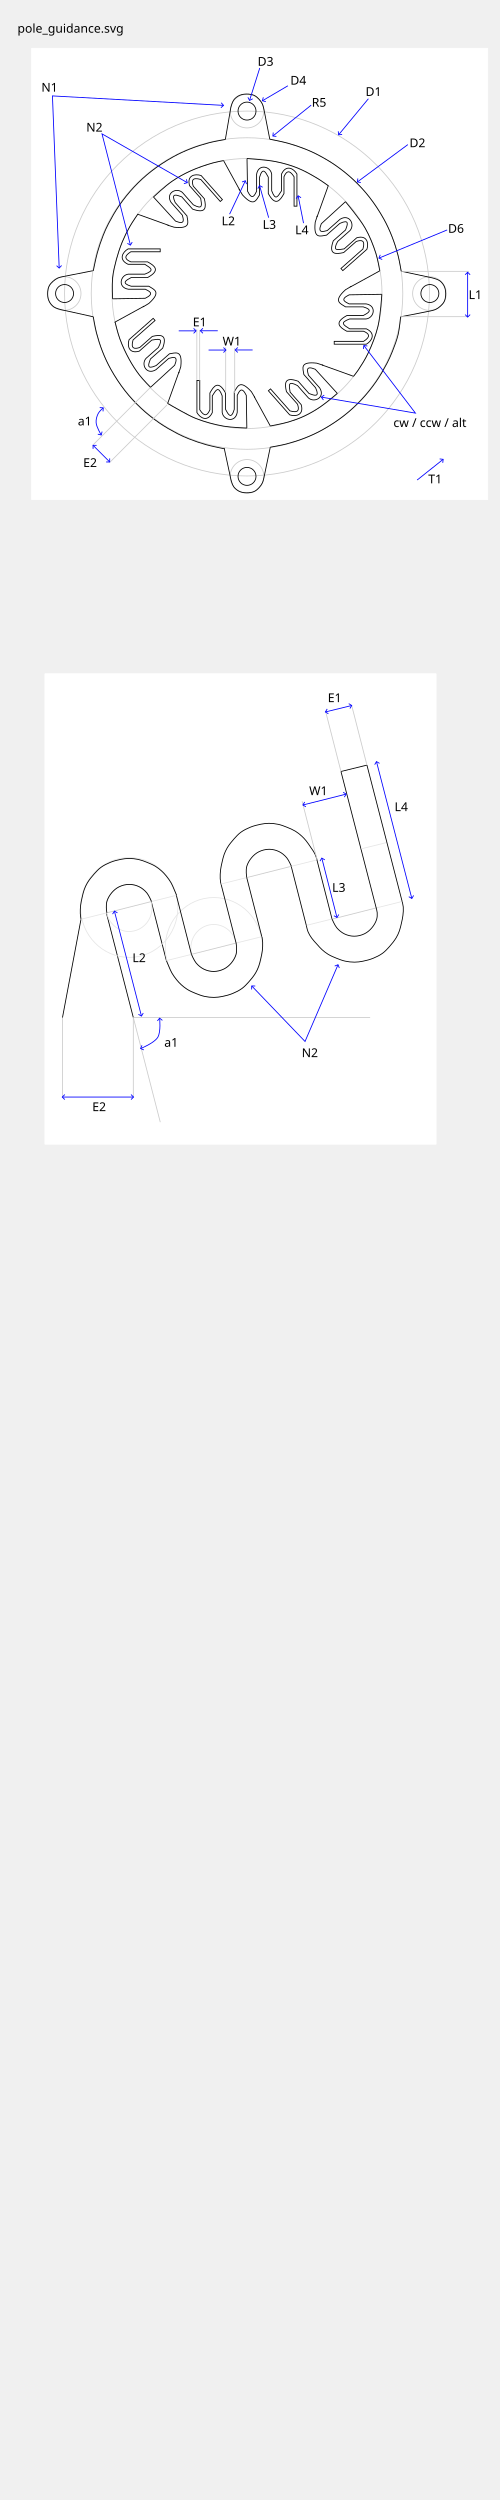
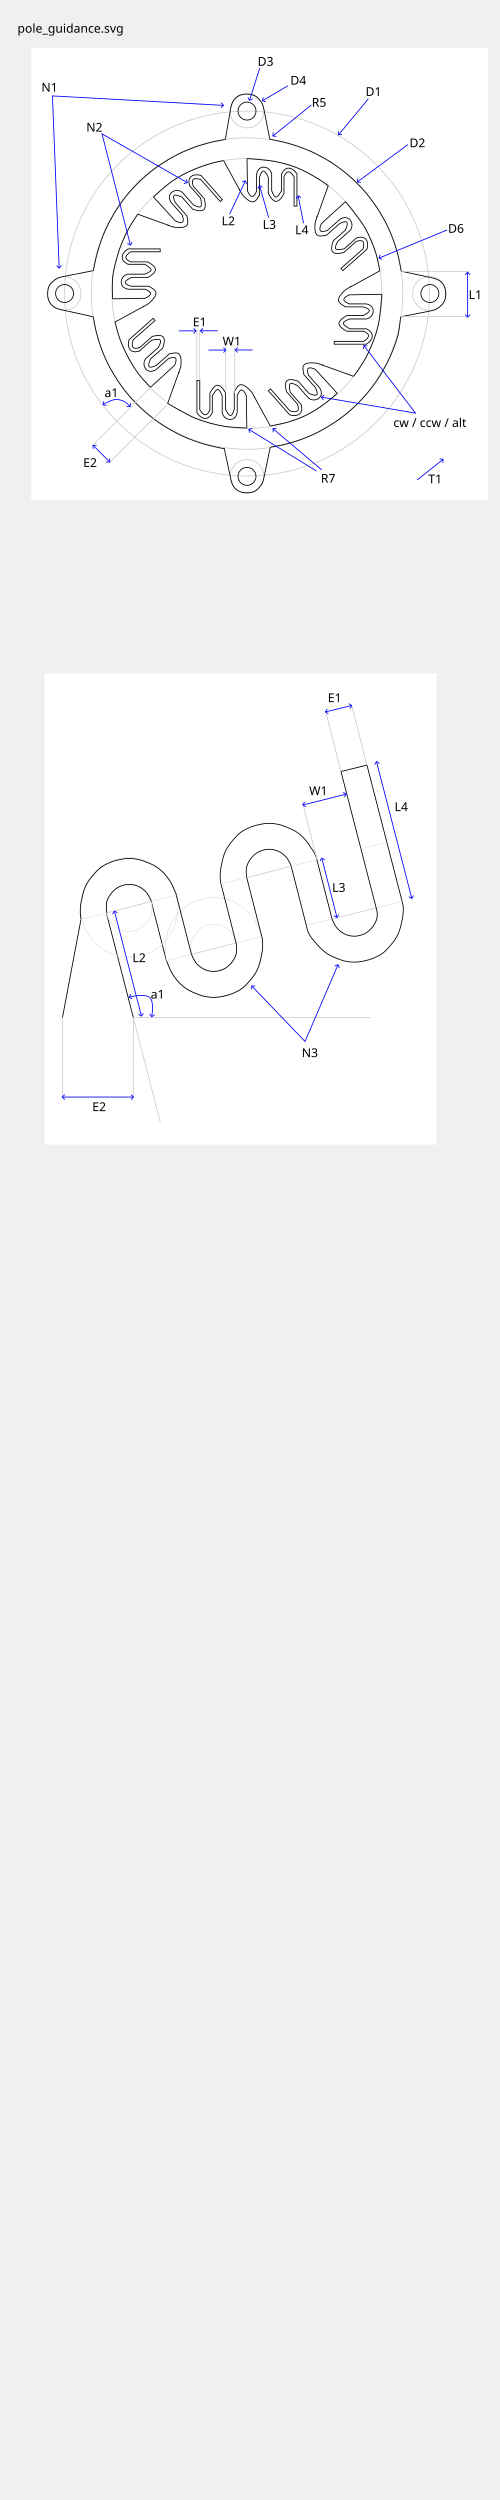
<svg xmlns="http://www.w3.org/2000/svg" width="600" height="3000" viewBox="0 0 158.75 793.75" version="1.1" id="svg1">
  <defs id="defs1">
+     <rect x="385.047" y="566.254" width="46.923" height="30.295" id="rect2" />
    <rect x="364.518" y="1257.999" width="109.163" height="81.43" id="rect50" />
    <rect x="235.652" y="858.892" width="75.778" height="56.139" id="rect49" />
    <rect x="264.048" y="901.183" width="44.055" height="28.2" id="rect48" />
    <rect x="324.517" y="1202.192" width="50.214" height="40.31" id="rect47" />
    <rect x="339.192" y="1195.127" width="42.228" height="45.535" id="rect46" />
    <rect x="156.588" y="973.86" width="53.422" height="36.666" id="rect45" />
    <rect x="256.083" y="1047.652" width="56.452" height="52.313" id="rect41" />
    <rect x="371.085" y="971.245" width="91.565" height="67.194" id="rect40" />
    <rect x="295.795" y="718.284" width="208.859" height="82.619" id="rect36" />
    <rect x="326.973" y="322.165" width="39.235" height="27.842" id="rect33" />
    <rect x="310.679" y="291.59" width="37.609" height="26.229" id="rect32" />
    <rect x="271.403" y="274.709" width="40.931" height="41.672" id="rect31" />
    <rect x="41.964" y="490.506" width="61.447" height="32.386" id="rect30" />
    <rect x="230.477" y="337.788" width="43.024" height="35.763" id="rect29" />
    <rect x="66.771" y="544.293" width="52.595" height="41.568" id="rect27" />
    <rect x="77.858" y="137.531" width="83.851" height="43.935" id="rect26" />
    <rect x="49.656" y="97.036" width="71.156" height="48.382" id="rect25" />
    <rect x="479.338" y="609.681" width="71.939" height="53.847" id="rect24" />
    <rect x="543.218" y="236.892" width="42.737" height="38.238" id="rect23" />
    <rect x="519.75" y="43.763" width="68.4" height="71.172" id="rect22" />
    <rect x="546.666" y="422.076" width="35.719" height="33.093" id="rect21" />
    <rect x="360.738" y="72.512" width="39.349" height="32.277" id="rect19" />
    <rect x="309.139" y="65.957" width="52.16" height="31.797" id="rect18" />
    <rect x="503.914" y="145.637" width="58.003" height="43.166" id="rect17" />
    <rect x="432.272" y="88.073" width="56.586" height="36.71" id="rect16" />
    <marker style="overflow:visible" id="ArrowWide" refX="0" refY="0" orient="auto-start-reverse" markerWidth="1" markerHeight="1" viewBox="0 0 1 1" preserveAspectRatio="xMidYMid">
      <path style="fill:none;stroke:context-stroke;stroke-width:1;stroke-linecap:butt" d="M 3,-3 0,0 3,3" transform="rotate(180,0.125,0)" id="path16" />
    </marker>
    <rect x="20.95" y="26.25" width="232.884" height="62.281" id="rect1" />
    <marker style="overflow:visible" id="ArrowWide-7" refX="0" refY="0" orient="auto-start-reverse" markerWidth="1" markerHeight="1" viewBox="0 0 1 1" preserveAspectRatio="xMidYMid">
      <path style="fill:none;stroke:context-stroke;stroke-width:1;stroke-linecap:butt" d="M 3,-3 0,0 3,3" transform="rotate(180,0.125,0)" id="path16-2" />
    </marker>
    <marker style="overflow:visible" id="ArrowWide-77" refX="0" refY="0" orient="auto-start-reverse" markerWidth="1" markerHeight="1" viewBox="0 0 1 1" preserveAspectRatio="xMidYMid">
      <path style="fill:none;stroke:context-stroke;stroke-width:1;stroke-linecap:butt" d="M 3,-3 0,0 3,3" transform="rotate(180,0.125,0)" id="path16-6" />
    </marker>
    <marker style="overflow:visible" id="ArrowWide-3" refX="0" refY="0" orient="auto-start-reverse" markerWidth="1" markerHeight="1" viewBox="0 0 1 1" preserveAspectRatio="xMidYMid">
      <path style="fill:none;stroke:context-stroke;stroke-width:1;stroke-linecap:butt" d="M 3,-3 0,0 3,3" transform="rotate(180,0.125,0)" id="path16-9" />
    </marker>
    <marker style="overflow:visible" id="ArrowWide-77-0" refX="0" refY="0" orient="auto-start-reverse" markerWidth="1" markerHeight="1" viewBox="0 0 1 1" preserveAspectRatio="xMidYMid">
      <path style="fill:none;stroke:context-stroke;stroke-width:1;stroke-linecap:butt" d="M 3,-3 0,0 3,3" transform="rotate(180,0.125,0)" id="path16-6-8" />
    </marker>
    <rect x="230.477" y="337.788" width="43.024" height="35.763" id="rect29-8" />
  </defs>
  <g id="layer1">
    <rect style="fill:#ffffff;stroke:#ffffff;stroke-width:0.265;stroke-linejoin:bevel" id="rect51" width="124.181" height="149.365" x="14.269" y="213.921" />
    <rect style="fill:#ffffff;stroke:#ffffff;stroke-width:0.265;stroke-linejoin:bevel" id="rect35" width="144.784" height="143.258" x="10.045" y="15.351" />
    <text xml:space="preserve" transform="scale(0.2645833)" id="text1" style="font-size:14.667px;line-height:1.25;font-family:sans-serif;white-space:pre;shape-inside:url(#rect1);display:inline">
-       <tspan x="20.949" y="39.227" id="tspan3">pole_guidance.svg</tspan>
+       <tspan x="20.949" y="39.227" id="tspan29">pole_guidance.svg</tspan>
    </text>
    <circle style="fill:none;stroke:#cccccc;stroke-width:0.265;stroke-linejoin:bevel" id="path1" cx="78.427" cy="93.195" r="57.927" />
    <circle style="fill:none;stroke:#cccccc;stroke-width:0.265;stroke-linejoin:bevel" id="path1-5" cx="78.427" cy="93.195" r="49.458" />
    <circle style="fill:none;stroke:#000000;stroke-width:0.265;stroke-linejoin:bevel" id="path2" cx="78.427" cy="35.269" r="2.853" />
    <circle style="fill:none;stroke:#000000;stroke-width:0.265;stroke-linejoin:bevel" id="path2-2" cx="136.486" cy="93.195" r="2.853" />
    <circle style="fill:none;stroke:#000000;stroke-width:0.265;stroke-linejoin:bevel" id="path2-7" cx="20.5" cy="93.195" r="2.853" />
    <circle style="fill:none;stroke:#000000;stroke-width:0.265;stroke-linejoin:bevel" id="path2-6" cx="78.427" cy="151.254" r="2.853" />
    <circle style="fill:none;stroke:#cccccc;stroke-width:0.265;stroke-linejoin:bevel" id="path2-61" cx="78.427" cy="35.269" r="5.344" />
    <circle style="fill:none;stroke:#cccccc;stroke-width:0.265;stroke-linejoin:bevel" id="path2-61-2" cx="20.368" cy="93.195" r="5.344" />
    <circle style="fill:none;stroke:#cccccc;stroke-width:0.265;stroke-linejoin:bevel" id="path2-61-7" cx="136.354" cy="93.195" r="5.344" />
    <circle style="fill:none;stroke:#cccccc;stroke-width:0.265;stroke-linejoin:bevel" id="path2-61-28" cx="78.427" cy="151.254" r="5.344" />
    <path style="fill:none;stroke:#000000;stroke-width:0.265px;stroke-linecap:butt;stroke-linejoin:miter;stroke-opacity:1" d="m 71.544,44.285 1.737,-10.115 c 0,0 0.403,-1.706 0.908,-2.394 0.492,-0.669 1.194,-1.217 1.96,-1.537 0.878,-0.367 1.883,-0.419 2.833,-0.359 0.644,0.041 1.3,0.189 1.875,0.483 0.548,0.281 1.004,0.729 1.42,1.183 0.405,0.443 0.766,0.938 1.025,1.48 0.252,0.528 0.492,1.685 0.492,1.685 l 1.86,9.475" id="path3" />
    <path style="fill:none;stroke:#000000;stroke-width:0.265px;stroke-linecap:butt;stroke-linejoin:miter;stroke-opacity:1" d="m 71.192,142.339 2.1,9.816 c 0,0 0.403,1.706 0.908,2.394 0.492,0.669 1.194,1.217 1.96,1.537 0.878,0.367 1.883,0.419 2.833,0.359 0.644,-0.041 1.3,-0.189 1.875,-0.483 0.548,-0.281 1.004,-0.729 1.42,-1.183 0.405,-0.443 0.766,-0.938 1.025,-1.48 0.252,-0.528 0.492,-1.685 0.492,-1.685 l 2.012,-9.631" id="path3-6" />
    <path style="fill:none;stroke:#000000;stroke-width:0.265px;stroke-linecap:butt;stroke-linejoin:miter;stroke-opacity:1" d="M 29.614,100.583 19.444,98.332 c 0,0 -1.706,-0.403 -2.394,-0.908 -0.669,-0.492 -1.217,-1.194 -1.537,-1.96 -0.367,-0.878 -0.419,-1.883 -0.359,-2.833 0.041,-0.644 0.189,-1.3 0.483,-1.875 0.281,-0.548 0.729,-1.004 1.183,-1.42 0.443,-0.405 0.938,-0.766 1.48,-1.025 0.528,-0.252 1.685,-0.492 1.685,-0.492 l 9.475,-1.86" id="path3-3" />
    <path style="fill:none;stroke:#000000;stroke-width:0.265px;stroke-linecap:butt;stroke-linejoin:miter;stroke-opacity:1" d="m 127.382,86.115 9.816,2.1 c 0,0 1.706,0.403 2.394,0.908 0.669,0.492 1.217,1.194 1.537,1.96 0.367,0.878 0.419,1.883 0.359,2.833 -0.041,0.644 -0.189,1.3 -0.483,1.875 -0.281,0.548 -0.729,1.004 -1.183,1.42 -0.443,0.405 -0.938,0.766 -1.48,1.025 -0.528,0.252 -1.685,0.492 -1.685,0.492 l -9.475,1.86" id="path3-7" />
    <path style="fill:none;stroke:#000000;stroke-width:0.265px;stroke-linecap:butt;stroke-linejoin:miter;stroke-opacity:1" d="m 85.654,44.184 c 0,0 3.902,0.768 5.815,1.304 1.863,0.522 3.699,1.147 5.499,1.857 1.248,0.492 2.477,1.04 3.667,1.66 2.024,1.053 4.014,2.188 5.888,3.489 2.025,1.406 3.958,2.957 5.755,4.644 1.804,1.695 3.495,3.523 5.017,5.475 1.693,2.171 3.203,4.492 4.547,6.895 1,1.787 1.852,3.659 2.601,5.565 0.765,1.946 1.397,3.947 1.924,5.971 0.434,1.668 1.014,5.071 1.014,5.071" id="path4" />
    <path style="fill:none;stroke:#000000;stroke-width:0.265px;stroke-linecap:butt;stroke-linejoin:miter;stroke-opacity:1" d="m 29.614,86.012 c 0,0 0.768,-3.902 1.304,-5.815 0.522,-1.863 1.147,-3.699 1.857,-5.499 0.492,-1.248 1.04,-2.477 1.66,-3.667 1.053,-2.024 2.188,-4.014 3.489,-5.888 1.406,-2.025 2.957,-3.958 4.644,-5.755 1.695,-1.804 3.523,-3.495 5.475,-5.017 2.171,-1.693 4.492,-3.203 6.895,-4.547 1.787,-1 3.659,-1.852 5.565,-2.601 1.946,-0.765 3.947,-1.397 5.971,-1.924 1.668,-0.434 5.071,-1.014 5.071,-1.014" id="path4-0" />
    <path style="fill:none;stroke:#000000;stroke-width:0.265px;stroke-linecap:butt;stroke-linejoin:miter;stroke-opacity:1" d="m 71.342,142.514 c 0,0 -3.902,-0.768 -5.815,-1.304 -1.863,-0.522 -3.699,-1.147 -5.499,-1.857 -1.248,-0.492 -2.477,-1.04 -3.667,-1.66 -2.024,-1.053 -4.014,-2.188 -5.888,-3.489 -2.025,-1.406 -3.958,-2.957 -5.755,-4.644 -1.804,-1.695 -3.495,-3.523 -5.017,-5.475 -1.693,-2.171 -3.203,-4.492 -4.547,-6.895 -1,-1.787 -1.852,-3.659 -2.601,-5.565 -0.765,-1.946 -1.397,-3.947 -1.924,-5.971 -0.434,-1.668 -1.014,-5.071 -1.014,-5.071" id="path4-06" />
    <path style="fill:none;stroke:#000000;stroke-width:0.265px;stroke-linecap:butt;stroke-linejoin:miter;stroke-opacity:1" d="m 127.183,100.588 c 0,0 -0.32,3.688 -0.74,5.484 -0.441,1.884 -1.147,3.699 -1.857,5.499 -0.492,1.248 -1.04,2.477 -1.66,3.667 -1.053,2.024 -2.188,4.014 -3.489,5.888 -1.406,2.025 -2.957,3.958 -4.644,5.755 -1.695,1.804 -3.523,3.495 -5.475,5.017 -2.171,1.693 -4.492,3.203 -6.895,4.547 -1.787,1 -3.659,1.852 -5.565,2.601 -1.946,0.765 -3.947,1.397 -5.971,1.924 -1.668,0.434 -5.071,1.014 -5.071,1.014" id="path4-6" />
    <circle style="fill:none;stroke:#cccccc;stroke-width:0.265;stroke-linejoin:bevel" id="path1-4" cx="78.427" cy="93.195" r="42.859" />
    <path style="fill:none;stroke:#000000;stroke-width:0.265px;stroke-linecap:butt;stroke-linejoin:miter;stroke-opacity:1" d="m 78.427,50.336 0.172,10.375 c 1.573,3.222 2.307,1.043 2.875,0.02 v -5.407 c 0.577,-3.441 4.447,-2.55 4.782,0 v 0 5.234 c 1.249,3.359 1.934,1.849 3.136,0 v -5.314 c 1.452,-3.074 3.814,-1.811 4.883,0 v 10.21 h -0.905 v -9.323 c -1.595,-2.504 -2.488,-1.662 -3.209,0 v 5.321 c -1.323,2.442 -2.759,4.067 -4.979,0 V 56.249 c -0.881,-1.657 -1.763,-3.32 -2.764,0 v 5.613 c -1.068,1.614 -1.729,4.111 -5.445,0 l -1.105,-1.85" id="path5" />
    <path style="fill:none;stroke:#000000;stroke-width:0.265px;stroke-linecap:butt;stroke-linejoin:miter;stroke-opacity:1" d="m 70.979,50.988 5.125,9.35" id="path6" />
    <path style="fill:none;stroke:#000000;stroke-width:0.265px;stroke-linecap:butt;stroke-linejoin:miter;stroke-opacity:1" d="m 109.675,64.033 -7.659,7.001 c -1.372,3.313 0.747,2.419 1.889,2.167 l 4.051,-3.581 c 2.96,-1.847 4.856,1.642 3.167,3.582 v 0 l -3.921,3.467 c -1.689,3.16 -0.104,2.673 2.077,2.35 l 3.981,-3.52 c 3.265,-0.948 3.883,1.658 3.234,3.658 l -7.649,6.763 -0.599,-0.678 6.985,-6.175 c 0.82,-2.853 -0.403,-2.965 -2.125,-2.404 l -3.986,3.524 c -2.706,0.626 -4.874,0.627 -3.298,-3.731 l 3.898,-3.447 c 0.657,-1.758 1.32,-3.52 -1.83,-2.07 l -4.205,3.718 c -1.917,0.269 -4.225,1.428 -3.606,-4.079 l 0.655,-2.053" id="path5-6" />
    <path style="fill:none;stroke:#000000;stroke-width:0.265px;stroke-linecap:butt;stroke-linejoin:miter;stroke-opacity:1" d="m 104.253,58.885 -3.61,10.033" id="path6-9" />
    <path style="fill:none;stroke:#000000;stroke-width:0.265px;stroke-linecap:butt;stroke-linejoin:miter;stroke-opacity:1" d="m 48.729,62.545 7.001,7.659 c 3.313,1.372 2.419,-0.747 2.167,-1.889 l -3.581,-4.051 c -1.847,-2.96 1.642,-4.856 3.582,-3.167 v 0 l 3.467,3.921 c 3.16,1.689 2.673,0.104 2.35,-2.077 l -3.52,-3.981 c -0.948,-3.265 1.658,-3.883 3.658,-3.234 l 6.763,7.649 -0.678,0.599 -6.175,-6.985 c -2.853,-0.82 -2.965,0.403 -2.404,2.125 l 3.524,3.986 c 0.626,2.706 0.627,4.874 -3.731,3.298 l -3.447,-3.898 c -1.758,-0.657 -3.52,-1.32 -2.07,1.83 l 3.718,4.205 c 0.269,1.917 1.428,4.225 -4.079,3.606 l -2.053,-0.655" id="path5-6-5" />
    <path style="fill:none;stroke:#000000;stroke-width:0.265px;stroke-linecap:butt;stroke-linejoin:miter;stroke-opacity:1" d="m 43.581,67.967 10.033,3.61" id="path6-9-2" />
    <path style="fill:none;stroke:#000000;stroke-width:0.265px;stroke-linecap:butt;stroke-linejoin:miter;stroke-opacity:1" d="m 121.233,93.438 -10.375,0.172 c -3.222,1.573 -1.043,2.307 -0.02,2.875 h 5.407 c 3.441,0.577 2.55,4.447 0,4.782 v 0 h -5.234 c -3.359,1.249 -1.849,1.934 0,3.136 h 5.314 c 3.074,1.452 1.811,3.814 0,4.883 h -10.21 v -0.905 h 9.323 c 2.504,-1.595 1.662,-2.488 0,-3.209 h -5.321 c -2.442,-1.323 -4.067,-2.759 0,-4.979 h 5.204 c 1.657,-0.881 3.32,-1.763 0,-2.764 h -5.613 c -1.614,-1.068 -4.111,-1.729 0,-5.445 l 1.85,-1.105" id="path5-4" />
    <path style="fill:none;stroke:#000000;stroke-width:0.265px;stroke-linecap:butt;stroke-linejoin:miter;stroke-opacity:1" d="m 120.581,85.989 -9.35,5.125" id="path6-4" />
    <path style="fill:none;stroke:#000000;stroke-width:0.265px;stroke-linecap:butt;stroke-linejoin:miter;stroke-opacity:1" d="m 78.37,135.902 -0.172,-10.375 c -1.573,-3.222 -2.307,-1.043 -2.875,-0.02 v 5.407 c -0.577,3.441 -4.447,2.55 -4.782,0 v 0 -5.234 c -1.249,-3.359 -1.934,-1.849 -3.136,0 v 5.314 c -1.452,3.074 -3.814,1.811 -4.883,0 v -10.21 h 0.905 v 9.323 c 1.595,2.504 2.488,1.662 3.209,0 v -5.321 c 1.323,-2.442 2.759,-4.067 4.979,0 v 5.204 c 0.881,1.657 1.763,3.32 2.764,0 v -5.613 c 1.068,-1.615 1.729,-4.111 5.445,0 l 1.105,1.85" id="path5-8" />
    <path style="fill:none;stroke:#000000;stroke-width:0.265px;stroke-linecap:butt;stroke-linejoin:miter;stroke-opacity:1" d="m 85.818,135.25 -5.125,-9.35" id="path6-6" />
    <path style="fill:none;stroke:#000000;stroke-width:0.265px;stroke-linecap:butt;stroke-linejoin:miter;stroke-opacity:1" d="m 35.748,94.875 10.375,-0.172 c 3.222,-1.573 1.043,-2.307 0.02,-2.875 h -5.407 c -3.441,-0.577 -2.55,-4.447 0,-4.782 v 0 h 5.234 c 3.359,-1.249 1.849,-1.934 0,-3.136 H 40.656 c -3.074,-1.452 -1.811,-3.814 0,-4.883 h 10.21 v 0.905 h -9.323 c -2.504,1.595 -1.662,2.488 0,3.209 h 5.321 c 2.442,1.323 4.067,2.759 0,4.979 h -5.204 c -1.657,0.881 -3.32,1.763 0,2.764 h 5.613 c 1.614,1.068 4.111,1.729 0,5.445 l -1.85,1.105" id="path5-3" />
    <path style="fill:none;stroke:#000000;stroke-width:0.265px;stroke-linecap:butt;stroke-linejoin:miter;stroke-opacity:1" d="m 36.4,102.323 9.35,-5.125" id="path6-1" />
    <path style="fill:none;stroke:#000000;stroke-width:0.265px;stroke-linecap:butt;stroke-linejoin:miter;stroke-opacity:1" d="m 47.801,122.961 7.659,-7.001 c 1.372,-3.313 -0.747,-2.419 -1.889,-2.167 l -4.051,3.581 c -2.96,1.847 -4.856,-1.642 -3.167,-3.582 v 0 l 3.921,-3.467 c 1.689,-3.16 0.104,-2.673 -2.077,-2.35 l -3.981,3.52 c -3.265,0.948 -3.883,-1.658 -3.234,-3.658 l 7.649,-6.763 0.599,0.678 -6.985,6.175 c -0.82,2.853 0.403,2.965 2.125,2.404 l 3.986,-3.524 c 2.706,-0.626 4.874,-0.627 3.298,3.731 l -3.898,3.447 c -0.657,1.758 -1.32,3.52 1.83,2.07 l 4.205,-3.718 c 1.917,-0.269 4.225,-1.428 3.606,4.079 l -0.655,2.053" id="path5-6-5-6" />
    <path style="fill:none;stroke:#000000;stroke-width:0.265px;stroke-linecap:butt;stroke-linejoin:miter;stroke-opacity:1" d="m 53.223,128.109 3.61,-10.033" id="path6-9-2-4" />
    <path style="fill:none;stroke:#000000;stroke-width:0.265px;stroke-linecap:butt;stroke-linejoin:miter;stroke-opacity:1" d="m 107.098,124.902 -7.001,-7.659 c -3.313,-1.372 -2.419,0.747 -2.167,1.889 l 3.581,4.051 c 1.847,2.96 -1.642,4.856 -3.582,3.167 v 0 l -3.467,-3.921 c -3.16,-1.689 -2.673,-0.104 -2.35,2.077 l 3.52,3.981 c 0.948,3.265 -1.658,3.883 -3.658,3.234 l -6.763,-7.649 0.678,-0.599 6.175,6.985 c 2.853,0.82 2.965,-0.403 2.404,-2.125 l -3.524,-3.986 c -0.626,-2.706 -0.627,-4.874 3.731,-3.298 l 3.447,3.898 c 1.758,0.657 3.52,1.32 2.07,-1.83 l -3.718,-4.205 c -0.269,-1.917 -1.428,-4.225 4.079,-3.606 l 2.053,0.655" id="path5-6-5-4" />
    <path style="fill:none;stroke:#000000;stroke-width:0.265px;stroke-linecap:butt;stroke-linejoin:miter;stroke-opacity:1" d="m 112.246,119.48 -10.033,-3.61" id="path6-9-2-8" />
    <path style="fill:none;stroke:#000000;stroke-width:0.265px;stroke-linecap:butt;stroke-linejoin:miter;stroke-opacity:1" d="m 78.37,135.902 c 0,0 -4.901,-0.165 -7.308,-0.589 -2.987,-0.526 -5.941,-1.328 -8.773,-2.413 -1.62,-0.621 -3.122,-1.515 -4.655,-2.325 -1.489,-0.788 -4.411,-2.466 -4.411,-2.466" id="path7" />
    <path style="fill:none;stroke:#000000;stroke-width:0.265px;stroke-linecap:butt;stroke-linejoin:miter;stroke-opacity:1" d="m 85.818,135.25 c 0,0 3.922,-0.722 5.83,-1.286 1.716,-0.507 3.41,-1.116 5.029,-1.879 1.737,-0.819 3.402,-1.8 4.99,-2.879 1.911,-1.298 5.431,-4.305 5.431,-4.305" id="path8" />
    <path style="fill:none;stroke:#000000;stroke-width:0.265px;stroke-linecap:butt;stroke-linejoin:miter;stroke-opacity:1" d="m 47.801,122.961 c 0,0 -2.476,-2.509 -3.55,-3.901 -1.188,-1.541 -2.239,-3.192 -3.177,-4.898 -1.166,-2.121 -2.189,-4.329 -3.028,-6.6 -0.638,-1.728 -1.513,-5.314 -1.513,-5.314" id="path9" />
    <path style="fill:none;stroke:#000000;stroke-width:0.265px;stroke-linecap:butt;stroke-linejoin:miter;stroke-opacity:1" d="m 35.748,94.875 c 0,0 -0.227,-4.448 -0.002,-6.654 0.2,-1.964 0.684,-3.894 1.198,-5.799 0.517,-1.914 1.137,-3.804 1.89,-5.638 0.692,-1.682 1.51,-3.315 2.406,-4.897 0.756,-1.334 2.498,-3.864 2.498,-3.864" id="path10" />
    <path style="fill:none;stroke:#000000;stroke-width:0.265px;stroke-linecap:butt;stroke-linejoin:miter;stroke-opacity:1" d="m 48.729,62.545 c 0,0 3.757,-3.507 5.86,-4.968 1.833,-1.274 3.808,-2.352 5.839,-3.278 2.323,-1.059 4.756,-1.879 7.21,-2.582 1.096,-0.314 3.342,-0.728 3.342,-0.728" id="path11" />
    <path style="fill:none;stroke:#000000;stroke-width:0.265px;stroke-linecap:butt;stroke-linejoin:miter;stroke-opacity:1" d="m 78.427,50.336 c 0,0 6.111,0.39 9.107,0.979 2.34,0.46 4.661,1.095 6.873,1.986 2.34,0.943 4.537,2.222 6.697,3.526 1.08,0.652 3.12,2.142 3.12,2.142" id="path12" />
    <path style="fill:none;stroke:#000000;stroke-width:0.265px;stroke-linecap:butt;stroke-linejoin:miter;stroke-opacity:1" d="m 109.675,64.033 c 0,0 4.5,5.336 6.231,8.345 1.464,2.545 2.554,5.307 3.451,8.103 0.575,1.791 1.224,5.508 1.224,5.508" id="path13" />
    <path style="fill:none;stroke:#000000;stroke-width:0.265px;stroke-linecap:butt;stroke-linejoin:miter;stroke-opacity:1" d="m 121.233,93.438 c 0,0 -0.422,6.802 -1.213,10.099 -0.716,2.984 -1.856,5.87 -3.168,8.644 -0.893,1.889 -2.021,3.663 -3.18,5.401 -0.439,0.658 -1.425,1.898 -1.425,1.898" id="path14" />
    <path style="fill:none;stroke:#0000ff;stroke-width:0.265px;stroke-linecap:butt;stroke-linejoin:miter;stroke-opacity:1;marker-start:url(#ArrowWide)" d="m 107.543,42.751 9.421,-11.403" id="path15" />
    <text xml:space="preserve" transform="matrix(0.2645833,0,0,0.2645833,1.694336,3.723633)" id="text16" style="font-size:14.667px;line-height:1.25;font-family:sans-serif;white-space:pre;shape-inside:url(#rect16);display:inline">
-       <tspan x="432.271" y="101.051" id="tspan4">D1</tspan>
+       <tspan x="432.271" y="101.051" id="tspan30">D1</tspan>
    </text>
    <path style="fill:none;stroke:#0000ff;stroke-width:0.265px;stroke-linecap:butt;stroke-linejoin:miter;stroke-opacity:1;marker-start:url(#ArrowWide-7)" d="M 113.509,57.735 129.491,45.907" id="path15-2" />
    <text xml:space="preserve" transform="matrix(0.2645833,0,0,0.2645833,-3.316406,4.777344)" id="text17" style="font-size:14.667px;line-height:1.25;font-family:sans-serif;white-space:pre;shape-inside:url(#rect17);display:inline">
-       <tspan x="503.914" y="158.613" id="tspan5">D2</tspan>
+       <tspan x="503.914" y="158.613" id="tspan31">D2</tspan>
    </text>
    <text xml:space="preserve" transform="scale(0.2645833)" id="text18" style="font-size:14.667px;line-height:1.25;font-family:sans-serif;white-space:pre;shape-inside:url(#rect18);display:inline">
-       <tspan x="309.139" y="78.934" id="tspan6">D3</tspan>
+       <tspan x="309.139" y="78.934" id="tspan32">D3</tspan>
    </text>
    <path style="fill:none;stroke:#0000ff;stroke-width:0.265px;stroke-linecap:butt;stroke-linejoin:miter;stroke-opacity:1;marker-start:url(#ArrowWide)" d="M 79.248,31.826 82.475,21.581" id="path18" />
    <text xml:space="preserve" transform="matrix(0.2645833,0,0,0.2645833,-3.256836,4.267578)" id="text19" style="font-size:14.667px;line-height:1.25;font-family:sans-serif;white-space:pre;shape-inside:url(#rect19);display:inline">
-       <tspan x="360.738" y="85.488" id="tspan7">D4</tspan>
+       <tspan x="360.738" y="85.488" id="tspan33">D4</tspan>
    </text>
    <path style="fill:none;stroke:#0000ff;stroke-width:0.265px;stroke-linecap:butt;stroke-linejoin:miter;stroke-opacity:1;marker-start:url(#ArrowWide)" d="m 83.375,31.951 8.031,-4.717" id="path19" />
    <path style="fill:none;stroke:#cccccc;stroke-width:0.265px;stroke-linecap:butt;stroke-linejoin:miter;stroke-opacity:1" d="m 127.417,86.158 h 21.497" id="path20" />
    <path style="fill:none;stroke:#cccccc;stroke-width:0.265px;stroke-linecap:butt;stroke-linejoin:miter;stroke-opacity:1" d="m 127.159,100.541 h 21.497" id="path20-0" />
    <path style="fill:none;stroke:#0000ff;stroke-width:0.265px;stroke-linecap:butt;stroke-linejoin:miter;stroke-opacity:1;marker-start:url(#ArrowWide);marker-end:url(#ArrowWide)" d="M 148.476,86.503 V 100.616" id="path21" />
    <text xml:space="preserve" transform="matrix(0.2645833,0,0,0.2645833,4.145996,-20.15869)" id="text21" style="font-size:14.667px;line-height:1.25;font-family:sans-serif;white-space:pre;shape-inside:url(#rect21);display:inline">
-       <tspan x="546.666" y="435.053" id="tspan8">L1</tspan>
+       <tspan x="546.666" y="435.053" id="tspan34">L1</tspan>
    </text>
    <text xml:space="preserve" transform="matrix(0.2645833,0,0,0.2645833,-38.53354,18.87199)" id="text22" style="font-size:14.667px;line-height:1.25;font-family:sans-serif;white-space:pre;shape-inside:url(#rect22);display:inline">
-       <tspan x="519.75" y="56.738" id="tspan9">R5</tspan>
+       <tspan x="519.75" y="56.738" id="tspan35">R5</tspan>
    </text>
    <path style="fill:none;stroke:#0000ff;stroke-width:0.265px;stroke-linecap:butt;stroke-linejoin:miter;stroke-opacity:1;marker-start:url(#ArrowWide)" d="M 86.687,43.145 98.797,33.377" id="path22" />
    <path style="fill:none;stroke:#0000ff;stroke-width:0.265px;stroke-linecap:butt;stroke-linejoin:miter;stroke-opacity:1;marker-start:url(#ArrowWide)" d="M 120.373,81.926 141.965,73.005" id="path23" />
    <text xml:space="preserve" transform="matrix(0.2645833,0,0,0.2645833,-1.468766,7.812701)" id="text23" style="font-size:14.667px;line-height:1.25;font-family:sans-serif;white-space:pre;shape-inside:url(#rect23);display:inline">
-       <tspan x="543.217" y="249.869" id="tspan10">D6</tspan>
+       <tspan x="543.217" y="249.869" id="tspan36">D6</tspan>
    </text>
    <path style="fill:none;stroke:#0000ff;stroke-width:0.265px;stroke-linecap:butt;stroke-linejoin:miter;stroke-opacity:1;marker-end:url(#ArrowWide)" d="m 132.444,152.411 8.205,-6.535" id="path24" />
    <text xml:space="preserve" transform="matrix(0.2645833,0,0,0.2645833,9.146813,-11.28194)" id="text24" style="font-size:14.667px;line-height:1.25;font-family:sans-serif;white-space:pre;shape-inside:url(#rect24);display:inline">
-       <tspan x="479.338" y="622.658" id="tspan11">T1</tspan>
+       <tspan x="479.338" y="622.658" id="tspan37">T1</tspan>
    </text>
    <text xml:space="preserve" transform="scale(0.2645833)" id="text25" style="font-size:14.667px;line-height:1.25;font-family:sans-serif;white-space:pre;shape-inside:url(#rect25);display:inline">
-       <tspan x="49.656" y="110.012" id="tspan12">N1</tspan>
+       <tspan x="49.656" y="110.012" id="tspan38">N1</tspan>
    </text>
    <path style="fill:none;stroke:#0000ff;stroke-width:0.265px;stroke-linecap:butt;stroke-linejoin:miter;stroke-opacity:1;marker-start:url(#ArrowWide);marker-end:url(#ArrowWide)" d="M 18.789,85.053 16.652,30.451 70.904,33.454" id="path25" />
    <text xml:space="preserve" transform="matrix(0.2645833,0,0,0.2645833,6.790711,1.968022)" id="text26" style="font-size:14.667px;line-height:1.25;font-family:sans-serif;white-space:pre;shape-inside:url(#rect26);display:inline">
-       <tspan x="77.857" y="150.508" id="tspan13">N2</tspan>
+       <tspan x="77.857" y="150.508" id="tspan39">N2</tspan>
    </text>
    <path style="fill:none;stroke:#0000ff;stroke-width:0.265px;stroke-linecap:butt;stroke-linejoin:miter;stroke-opacity:1;marker-start:url(#ArrowWide);marker-end:url(#ArrowWide)" d="M 41.39,77.769 32.387,42.508 59.411,57.97" id="path26" />
    <path style="fill:none;stroke:#cccccc;stroke-width:0.265px;stroke-linecap:butt;stroke-linejoin:miter;stroke-opacity:1" d="M 47.639,123.115 29.333,141.476" id="path27" />
    <path style="fill:none;stroke:#cccccc;stroke-width:0.265px;stroke-linecap:butt;stroke-linejoin:miter;stroke-opacity:1" d="m 53.052,128.533 -18.306,18.361" id="path27-9" />
    <path style="fill:none;stroke:#0000ff;stroke-width:0.265px;stroke-linecap:butt;stroke-linejoin:miter;stroke-opacity:1;marker-start:url(#ArrowWide);marker-end:url(#ArrowWide)" d="m 34.779,146.626 -5.183,-5.183" id="path27-91" />
    <text xml:space="preserve" transform="matrix(0.2645833,0,0,0.2645833,8.744922,0.8314029)" id="text27" style="font-size:14.667px;line-height:1.25;font-family:sans-serif;white-space:pre;shape-inside:url(#rect27);display:inline">
-       <tspan x="66.771" y="557.27" id="tspan14">E2</tspan>
+       <tspan x="66.771" y="557.27" id="tspan40">E2</tspan>
    </text>
    <path style="fill:none;stroke:#cccccc;stroke-width:0.265px;stroke-linecap:butt;stroke-linejoin:miter;stroke-opacity:1" d="M 62.492,120.614 V 104.559" id="path28" />
    <path style="fill:none;stroke:#cccccc;stroke-width:0.265px;stroke-linecap:butt;stroke-linejoin:miter;stroke-opacity:1" d="M 63.39,120.845 V 104.789" id="path28-1" />
    <path style="fill:none;stroke:#0000ff;stroke-width:0.265px;stroke-linecap:butt;stroke-linejoin:miter;stroke-opacity:1;marker-start:url(#ArrowWide)" d="M 62.195,105.047 H 56.747" id="path29" />
    <path style="fill:none;stroke:#0000ff;stroke-width:0.265px;stroke-linecap:butt;stroke-linejoin:miter;stroke-opacity:1;marker-start:url(#ArrowWide-77)" d="m 63.692,105.02 h 5.448" id="path29-3" />
    <text xml:space="preserve" transform="matrix(0.2645833,0,0,0.2645833,0.2230425,10.80547)" id="text29" style="font-size:14.667px;line-height:1.25;font-family:sans-serif;white-space:pre;shape-inside:url(#rect29);display:inline">
-       <tspan x="230.477" y="350.764" id="tspan15">E1</tspan>
+       <tspan x="230.477" y="350.764" id="tspan41">E1</tspan>
    </text>
    <path style="fill:none;stroke:#cccccc;stroke-width:0.265px;stroke-linecap:butt;stroke-linejoin:miter;stroke-opacity:1" d="M 71.652,124.61 V 110.295" id="path28-1-3" />
    <path style="fill:none;stroke:#cccccc;stroke-width:0.265px;stroke-linecap:butt;stroke-linejoin:miter;stroke-opacity:1" d="M 74.517,124.786 V 110.471" id="path28-1-1" />
    <path style="fill:none;stroke:#0000ff;stroke-width:0.265px;stroke-linecap:butt;stroke-linejoin:miter;stroke-opacity:1;marker-start:url(#ArrowWide-3)" d="M 71.673,111.141 H 66.224" id="path29-0" />
    <path style="fill:none;stroke:#0000ff;stroke-width:0.265px;stroke-linecap:butt;stroke-linejoin:miter;stroke-opacity:1;marker-start:url(#ArrowWide-77-0)" d="m 74.758,111.115 h 5.448" id="path29-3-9" />
    <text xml:space="preserve" transform="matrix(0.2645833,0,0,0.2645833,9.700674,16.90007)" id="text29-6" style="font-size:14.667px;line-height:1.25;font-family:sans-serif;white-space:pre;shape-inside:url(#rect29-8);display:inline">
-       <tspan x="230.477" y="350.764" id="tspan16">W1</tspan>
-     </text>
-     <path style="fill:none;stroke:#0000ff;stroke-width:0.265px;stroke-linecap:butt;stroke-linejoin:miter;stroke-opacity:1;marker-start:url(#ArrowWide);marker-end:url(#ArrowWide)" d="m 32.11,138.059 c 0,0 -1.473,-2.452 -1.59,-3.829 -0.086,-1.014 0.212,-2.073 0.678,-2.978 0.352,-0.683 1.534,-1.72 1.534,-1.72" id="path30" />
-     <text xml:space="preserve" transform="matrix(0.2645833,0,0,0.2645833,13.60007,1.860989)" id="text30" style="font-size:14.667px;line-height:1.25;font-family:sans-serif;white-space:pre;shape-inside:url(#rect30);display:inline;stroke:none;fill:#000000">
-       <tspan x="41.965" y="503.482" id="tspan17">a1</tspan>
+       <tspan x="230.477" y="350.764" id="tspan42">W1</tspan>
+     </text>
+     <path style="fill:none;stroke:#0000ff;stroke-width:0.265px;stroke-linecap:butt;stroke-linejoin:miter;stroke-opacity:1;marker-start:url(#ArrowWide);marker-end:url(#ArrowWide)" d="m 32.757,128.439 c 0,0 2.452,-1.473 3.829,-1.59 1.014,-0.086 2.073,0.212 2.978,0.678 0.683,0.352 1.72,1.534 1.72,1.534" id="path30" />
+     <text xml:space="preserve" transform="matrix(0.2645833,0,0,0.2645833,22.06674,-7.134845)" id="text30" style="font-size:14.667px;line-height:1.25;font-family:sans-serif;white-space:pre;shape-inside:url(#rect30);display:inline;fill:#000000;stroke:none">
+       <tspan x="41.965" y="503.482" id="tspan43">a1</tspan>
    </text>
    <text xml:space="preserve" transform="matrix(0.2645833,0,0,0.2645833,-1.445978,-4.599174)" id="text31" style="font-size:14.667px;line-height:1.25;font-family:sans-serif;white-space:pre;shape-inside:url(#rect31);display:inline">
-       <tspan x="271.402" y="287.686" id="tspan18">L2</tspan>
+       <tspan x="271.402" y="287.686" id="tspan44">L2</tspan>
    </text>
    <text xml:space="preserve" transform="matrix(0.2645833,0,0,0.2645833,1.194624,-7.926857)" id="text32" style="font-size:14.667px;line-height:1.25;font-family:sans-serif;white-space:pre;shape-inside:url(#rect32);display:inline">
-       <tspan x="310.68" y="304.566" id="tspan19">L3</tspan>
+       <tspan x="310.68" y="304.566" id="tspan45">L3</tspan>
    </text>
    <text xml:space="preserve" transform="matrix(0.2645833,0,0,0.2645833,7.200198,-14.30049)" id="text33" style="font-size:14.667px;line-height:1.25;font-family:sans-serif;white-space:pre;shape-inside:url(#rect33);display:inline">
-       <tspan x="326.973" y="335.143" id="tspan20">L4</tspan>
+       <tspan x="326.973" y="335.143" id="tspan46">L4</tspan>
    </text>
    <path style="fill:none;stroke:#0000ff;stroke-width:0.265px;stroke-linecap:butt;stroke-linejoin:miter;stroke-opacity:1;marker-start:url(#ArrowWide)" d="M 77.871,57.453 72.897,67.998" id="path33" />
    <path style="fill:none;stroke:#0000ff;stroke-width:0.265px;stroke-linecap:butt;stroke-linejoin:miter;stroke-opacity:1;marker-start:url(#ArrowWide)" d="m 82.429,58.974 2.871,10.145" id="path34" />
    <path style="fill:none;stroke:#0000ff;stroke-width:0.265px;stroke-linecap:butt;stroke-linejoin:miter;stroke-opacity:1;marker-start:url(#ArrowWide)" d="m 94.663,62.218 1.71,8.626" id="path35" />
    <text xml:space="preserve" transform="matrix(0.2645833,0,0,0.2645833,46.63314,-57.90127)" id="text35" style="font-size:14.667px;line-height:1.25;font-family:sans-serif;white-space:pre;shape-inside:url(#rect36);display:inline">
-       <tspan x="295.795" y="731.26" id="tspan21">cw / ccw / alt</tspan>
+       <tspan x="295.795" y="731.26" id="tspan47">cw / ccw / alt</tspan>
    </text>
    <path style="fill:none;stroke:#0000ff;stroke-width:0.265px;stroke-linecap:butt;stroke-linejoin:miter;stroke-opacity:1;marker-start:url(#ArrowWide);marker-end:url(#ArrowWide)" d="m 102.097,126.098 29.802,5.067 -16.338,-21.415" id="path36" />
    <path style="fill:none;stroke:#cccccc;stroke-width:0.265px;stroke-linecap:butt;stroke-linejoin:miter;stroke-opacity:1" d="m 19.839,323.077 v 25.239" id="path37" />
    <path style="fill:none;stroke:#cccccc;stroke-width:0.265px;stroke-linecap:butt;stroke-linejoin:miter;stroke-opacity:1" d="m 42.329,323.077 v 25.239" id="path37-8" />
    <path style="fill:none;stroke:#000000;stroke-width:0.265px;stroke-linecap:butt;stroke-linejoin:miter;stroke-opacity:1" d="M 42.329,323.077 33.771,289.857" id="path38" />
    <path style="fill:none;stroke:#cccccc;stroke-width:0.265px;stroke-linecap:butt;stroke-linejoin:miter;stroke-opacity:1" d="M 50.887,356.297 42.329,323.077" id="path38-0" />
    <path style="fill:none;stroke:#cccccc;stroke-width:0.265px;stroke-linecap:butt;stroke-linejoin:miter;stroke-opacity:1" d="M 42.457,323.077 H 117.517" id="path37-8-4" />
    <path style="fill:none;stroke:#0000ff;stroke-width:0.265px;stroke-linecap:butt;stroke-linejoin:miter;stroke-opacity:1;marker-start:url(#ArrowWide);marker-end:url(#ArrowWide)" d="M 19.839,348.316 H 42.329" id="path39" />
-     <path style="fill:none;stroke:#0000ff;stroke-width:0.265px;stroke-linecap:butt;stroke-linejoin:miter;stroke-opacity:1;marker-start:url(#ArrowWide);marker-end:url(#ArrowWide)" d="m 44.705,332.887 c 0,0 4.279,-1.71 5.392,-3.552 1.04,-1.722 0.592,-6.006 0.592,-6.006" id="path40" />
-     <text xml:space="preserve" transform="matrix(0.2645833,0,0,0.2645833,-46.0295,71.94171)" id="text40" style="font-size:14.667px;line-height:1.25;font-family:sans-serif;white-space:pre;shape-inside:url(#rect40);display:inline">
-       <tspan x="371.084" y="984.223" id="tspan22">a1</tspan>
+     <path style="fill:none;stroke:#0000ff;stroke-width:0.265px;stroke-linecap:butt;stroke-linejoin:miter;stroke-opacity:1;marker-start:url(#ArrowWide);marker-end:url(#ArrowWide)" d="m 41.047,316.579 c 0,0 4.937,-1.308 6.531,0.176 1.472,1.371 0.592,6.006 0.592,6.006" id="path40" />
+     <text xml:space="preserve" transform="matrix(0.2645833,0,0,0.2645833,-50.33979,56.63682)" id="text40" style="font-size:14.667px;line-height:1.25;font-family:sans-serif;white-space:pre;shape-inside:url(#rect40);display:inline">
+       <tspan x="371.084" y="984.223" id="tspan48">a1</tspan>
    </text>
    <text xml:space="preserve" transform="matrix(0.2645833,0,0,0.2645833,-38.46677,72.15854)" id="text41" style="font-size:14.667px;line-height:1.25;font-family:sans-serif;white-space:pre;shape-inside:url(#rect41);display:inline">
-       <tspan x="256.082" y="1060.629" id="tspan23">E2</tspan>
+       <tspan x="256.082" y="1060.629" id="tspan49">E2</tspan>
    </text>
    <path style="fill:none;stroke:#e6e6e6;stroke-width:0.265px;stroke-linecap:butt;stroke-linejoin:miter;stroke-opacity:1" d="m 33.771,289.857 -8.055,2.004" id="path38-6" />
    <path style="fill:none;stroke:#000000;stroke-width:0.265px;stroke-linecap:butt;stroke-linejoin:miter;stroke-opacity:1" d="m 19.839,323.077 5.877,-31.217" id="path41" />
    <path style="fill:none;stroke:#cccccc;stroke-width:0.265px;stroke-linecap:butt;stroke-linejoin:miter;stroke-opacity:1" d="m 48.007,286.249 -14.236,3.608" id="path38-6-5" />
    <path style="fill:none;stroke:#e6e6e6;stroke-width:0.265px;stroke-linecap:butt;stroke-linejoin:miter;stroke-opacity:1" d="m 56.061,284.245 -8.055,2.004" id="path38-6-1" />
    <path style="fill:none;stroke:#000000;stroke-width:0.265px;stroke-linecap:butt;stroke-linejoin:miter;stroke-opacity:1" d="M 52.82,304.99 48.031,286.237" id="path38-7" />
    <ellipse style="fill:none;stroke:#e6e6e6;stroke-width:0.265;stroke-linejoin:bevel" id="path42" cx="40.981" cy="288.291" rx="7.261" ry="7.458" />
    <ellipse style="fill:none;stroke:#e6e6e6;stroke-width:0.265;stroke-linejoin:bevel" id="path42-3" cx="41.028" cy="288.127" rx="15.435" ry="15.849" />
    <path style="fill:none;stroke:#cccccc;stroke-width:0.265px;stroke-linecap:butt;stroke-linejoin:miter;stroke-opacity:1" d="m 75.111,299.379 -14.236,3.608" id="path38-6-5-1" />
    <ellipse style="fill:none;stroke:#e6e6e6;stroke-width:0.265;stroke-linejoin:bevel" id="path42-8" cx="67.86" cy="300.981" rx="7.261" ry="7.458" />
    <ellipse style="fill:none;stroke:#e6e6e6;stroke-width:0.265;stroke-linejoin:bevel" id="path42-3-6" cx="67.907" cy="300.817" rx="15.435" ry="15.849" />
    <path style="fill:none;stroke:#e6e6e6;stroke-width:0.265px;stroke-linecap:butt;stroke-linejoin:miter;stroke-opacity:1" d="m 60.875,302.987 -8.055,2.004" id="path38-6-1-3" />
    <path style="fill:none;stroke:#e6e6e6;stroke-width:0.265px;stroke-linecap:butt;stroke-linejoin:miter;stroke-opacity:1" d="m 83.014,297.414 -8.055,2.004" id="path38-6-1-3-0" />
    <path style="fill:none;stroke:#000000;stroke-width:0.265px;stroke-linecap:butt;stroke-linejoin:miter;stroke-opacity:1" d="m 60.786,303.015 -4.789,-18.754" id="path38-7-6" />
    <path style="fill:none;stroke:#000000;stroke-width:0.265px;stroke-linecap:butt;stroke-linejoin:miter;stroke-opacity:1" d="m 74.959,299.417 -4.789,-18.754" id="path38-7-4" />
    <path style="fill:none;stroke:#e6e6e6;stroke-width:0.265px;stroke-linecap:butt;stroke-linejoin:miter;stroke-opacity:1" d="m 78.225,278.66 -8.055,2.004" id="path38-6-1-3-0-4" />
    <path style="fill:none;stroke:#000000;stroke-width:0.265px;stroke-linecap:butt;stroke-linejoin:miter;stroke-opacity:1" d="m 83.138,297.43 -4.789,-18.754" id="path38-7-4-8" />
    <path style="fill:none;stroke:#cccccc;stroke-width:0.265px;stroke-linecap:butt;stroke-linejoin:miter;stroke-opacity:1" d="m 92.461,275.052 -14.236,3.608" id="path38-6-5-8" />
    <path style="fill:none;stroke:#e6e6e6;stroke-width:0.265px;stroke-linecap:butt;stroke-linejoin:miter;stroke-opacity:1" d="m 105.305,291.802 -8.055,2.004" id="path38-6-1-3-0-0" />
    <path style="fill:none;stroke:#000000;stroke-width:0.265px;stroke-linecap:butt;stroke-linejoin:miter;stroke-opacity:1" d="m 97.25,293.806 -4.789,-18.754" id="path38-7-4-5" />
    <path style="fill:none;stroke:#e6e6e6;stroke-width:0.265px;stroke-linecap:butt;stroke-linejoin:miter;stroke-opacity:1" d="m 100.515,273.048 -8.055,2.004" id="path38-6-1-3-0-4-1" />
    <path style="fill:none;stroke:#000000;stroke-width:0.265px;stroke-linecap:butt;stroke-linejoin:miter;stroke-opacity:1" d="m 105.428,291.818 -4.789,-18.754" id="path38-7-4-8-1" />
    <path style="fill:none;stroke:#cccccc;stroke-width:0.265px;stroke-linecap:butt;stroke-linejoin:miter;stroke-opacity:1" d="m 119.664,288.21 -14.236,3.608" id="path38-6-5-1-0" />
    <path style="fill:none;stroke:#e6e6e6;stroke-width:0.265px;stroke-linecap:butt;stroke-linejoin:miter;stroke-opacity:1" d="m 127.567,286.245 -8.055,2.004" id="path38-6-1-3-0-6" />
    <path style="fill:none;stroke:#000000;stroke-width:0.265px;stroke-linecap:butt;stroke-linejoin:miter;stroke-opacity:1" d="m 119.445,288.282 -11.189,-43.34" id="path38-7-4-4" />
    <path style="fill:none;stroke:#e6e6e6;stroke-width:0.265px;stroke-linecap:butt;stroke-linejoin:miter;stroke-opacity:1" d="m 122.778,267.491 -8.055,2.004" id="path38-6-1-3-0-4-6" />
    <path style="fill:none;stroke:#000000;stroke-width:0.265px;stroke-linecap:butt;stroke-linejoin:miter;stroke-opacity:1" d="m 60.784,303.009 c 0,0 0.819,1.937 1.485,2.731 0.678,0.809 1.525,1.517 2.475,1.977 0.959,0.464 2.049,0.726 3.115,0.721 1.109,-0.005 2.238,-0.292 3.233,-0.78 0.879,-0.431 1.655,-1.093 2.291,-1.837 0.674,-0.79 1.233,-1.715 1.544,-2.706 0.214,-0.682 0.198,-1.42 0.193,-2.135 -0.004,-0.527 -0.163,-1.572 -0.163,-1.572" id="path43" />
    <path style="fill:none;stroke:#000000;stroke-width:0.265px;stroke-linecap:butt;stroke-linejoin:miter;stroke-opacity:1" d="m 52.838,305.029 c 0,0 0.557,1.35 0.854,2.018 0.284,0.64 0.537,1.298 0.888,1.903 0.443,0.765 0.968,1.484 1.526,2.17 0.446,0.548 0.927,1.073 1.451,1.547 0.611,0.553 1.259,1.074 1.962,1.503 0.838,0.511 1.752,0.891 2.663,1.257 0.902,0.362 1.816,0.718 2.766,0.926 0.977,0.214 1.983,0.326 2.983,0.324 0.885,-0.002 1.77,-0.126 2.638,-0.299 1.116,-0.222 2.227,-0.513 3.282,-0.941 1.044,-0.423 2.07,-0.929 2.98,-1.593 0.8,-0.583 1.476,-1.327 2.134,-2.066 0.794,-0.893 1.556,-1.826 2.176,-2.847 0.41,-0.676 0.734,-1.405 1.005,-2.148 0.285,-0.783 0.459,-1.602 0.646,-2.414 0.193,-0.839 0.392,-1.68 0.492,-2.535 0.103,-0.885 0.143,-1.78 0.108,-2.67 -0.022,-0.565 -0.199,-1.683 -0.199,-1.683" id="path44" />
    <path style="fill:none;stroke:#000000;stroke-width:0.265px;stroke-linecap:butt;stroke-linejoin:miter;stroke-opacity:1" d="m 48.103,286.223 c 0,0 -0.819,-1.937 -1.485,-2.731 -0.678,-0.809 -1.525,-1.517 -2.475,-1.977 -0.959,-0.464 -2.049,-0.726 -3.115,-0.721 -1.109,0.005 -2.238,0.292 -3.233,0.78 -0.879,0.431 -1.655,1.093 -2.291,1.837 -0.674,0.79 -1.233,1.715 -1.544,2.706 -0.214,0.682 -0.198,1.42 -0.193,2.135 0.004,0.527 0.163,1.572 0.163,1.572" id="path43-2" />
    <path style="fill:none;stroke:#000000;stroke-width:0.265px;stroke-linecap:butt;stroke-linejoin:miter;stroke-opacity:1" d="m 56.049,284.203 c 0,0 -0.557,-1.35 -0.854,-2.018 -0.284,-0.64 -0.537,-1.298 -0.888,-1.903 -0.443,-0.765 -0.968,-1.484 -1.526,-2.17 -0.446,-0.548 -0.927,-1.073 -1.451,-1.547 -0.611,-0.553 -1.259,-1.074 -1.962,-1.503 -0.838,-0.511 -1.752,-0.891 -2.663,-1.257 -0.902,-0.362 -1.816,-0.718 -2.766,-0.926 -0.977,-0.214 -1.983,-0.326 -2.983,-0.324 -0.885,0.002 -1.77,0.126 -2.638,0.299 -1.116,0.222 -2.227,0.513 -3.282,0.941 -1.044,0.423 -2.07,0.929 -2.98,1.593 -0.8,0.583 -1.476,1.327 -2.134,2.066 -0.794,0.893 -1.556,1.826 -2.176,2.847 -0.41,0.676 -0.734,1.405 -1.005,2.148 -0.285,0.783 -0.459,1.602 -0.646,2.414 -0.193,0.839 -0.392,1.68 -0.492,2.535 -0.103,0.885 -0.143,1.78 -0.108,2.67 0.022,0.565 0.199,1.683 0.199,1.683" id="path44-4" />
    <path style="fill:none;stroke:#000000;stroke-width:0.265px;stroke-linecap:butt;stroke-linejoin:miter;stroke-opacity:1" d="m 92.522,275.074 c 0,0 -0.819,-1.937 -1.485,-2.731 -0.678,-0.809 -1.525,-1.517 -2.475,-1.977 -0.959,-0.464 -2.049,-0.726 -3.115,-0.721 -1.109,0.005 -2.238,0.292 -3.233,0.78 -0.879,0.431 -1.655,1.093 -2.291,1.837 -0.674,0.79 -1.233,1.715 -1.544,2.706 -0.214,0.682 -0.198,1.42 -0.193,2.135 0.004,0.527 0.163,1.572 0.163,1.572" id="path43-2-9" />
    <path style="fill:none;stroke:#000000;stroke-width:0.265px;stroke-linecap:butt;stroke-linejoin:miter;stroke-opacity:1" d="m 100.718,273.152 c 0,0 -0.461,-1.5 -0.81,-2.199 -0.324,-0.647 -0.776,-1.221 -1.181,-1.82 -0.495,-0.733 -0.968,-1.484 -1.526,-2.17 -0.446,-0.548 -0.927,-1.073 -1.451,-1.547 -0.611,-0.553 -1.259,-1.074 -1.962,-1.503 -0.838,-0.511 -1.752,-0.891 -2.663,-1.257 -0.902,-0.362 -1.816,-0.718 -2.766,-0.926 -0.977,-0.214 -1.983,-0.326 -2.983,-0.324 -0.885,0.002 -1.77,0.126 -2.638,0.299 -1.116,0.222 -2.227,0.513 -3.282,0.941 -1.044,0.423 -2.07,0.929 -2.98,1.593 -0.8,0.583 -1.476,1.327 -2.134,2.066 -0.794,0.893 -1.556,1.826 -2.176,2.847 -0.41,0.676 -0.734,1.405 -1.005,2.148 -0.285,0.783 -0.459,1.602 -0.646,2.414 -0.193,0.839 -0.392,1.68 -0.492,2.535 -0.103,0.885 -0.143,1.78 -0.108,2.67 0.022,0.565 0.199,1.683 0.199,1.683" id="path44-4-9" />
    <path style="fill:none;stroke:#000000;stroke-width:0.265px;stroke-linecap:butt;stroke-linejoin:miter;stroke-opacity:1" d="m 127.691,286.261 -11.189,-43.34" id="path38-7-4-4-3" />
    <path style="fill:none;stroke:#000000;stroke-width:0.265px;stroke-linecap:butt;stroke-linejoin:miter;stroke-opacity:1" d="m 108.256,244.942 8.246,-2.021" id="path45" />
    <path style="fill:none;stroke:#000000;stroke-width:0.265px;stroke-linecap:butt;stroke-linejoin:miter;stroke-opacity:1" d="m 105.428,291.818 c 0,0 0.819,1.937 1.485,2.731 0.678,0.809 1.525,1.517 2.475,1.977 0.959,0.464 2.049,0.726 3.115,0.721 1.109,-0.005 2.238,-0.292 3.233,-0.78 0.879,-0.431 1.655,-1.093 2.291,-1.837 0.674,-0.79 1.233,-1.715 1.544,-2.706 0.214,-0.682 0.236,-1.421 0.193,-2.135 -0.031,-0.518 -0.323,-1.523 -0.323,-1.523" id="path43-3" />
    <path style="fill:none;stroke:#000000;stroke-width:0.265px;stroke-linecap:butt;stroke-linejoin:miter;stroke-opacity:1" d="m 97.25,293.806 c 0,0 0.286,1.396 0.557,2.05 0.288,0.694 0.688,1.342 1.122,1.955 0.538,0.76 1.199,1.425 1.822,2.118 0.472,0.526 0.927,1.073 1.451,1.547 0.611,0.553 1.259,1.074 1.962,1.503 0.838,0.511 1.752,0.891 2.663,1.257 0.902,0.362 1.816,0.718 2.766,0.926 0.977,0.214 1.983,0.326 2.983,0.324 0.885,-0.002 1.77,-0.126 2.638,-0.299 1.116,-0.222 2.227,-0.513 3.282,-0.941 1.044,-0.423 2.07,-0.929 2.98,-1.593 0.8,-0.583 1.476,-1.327 2.134,-2.066 0.794,-0.893 1.556,-1.826 2.176,-2.847 0.41,-0.676 0.734,-1.405 1.005,-2.148 0.285,-0.783 0.459,-1.602 0.646,-2.414 0.193,-0.839 0.392,-1.68 0.492,-2.535 0.103,-0.885 0.178,-1.782 0.108,-2.67 -0.046,-0.58 -0.345,-1.712 -0.345,-1.712" id="path44-40" />
    <path style="fill:none;stroke:#cccccc;stroke-width:0.265px;stroke-linecap:butt;stroke-linejoin:miter;stroke-opacity:1" d="M 108.256,244.942 103.467,226.188" id="path38-7-4-5-9" />
    <path style="fill:none;stroke:#cccccc;stroke-width:0.265px;stroke-linecap:butt;stroke-linejoin:miter;stroke-opacity:1" d="m 116.502,242.921 -4.789,-18.754" id="path38-7-4-5-3" />
    <path style="fill:none;stroke:#0000ff;stroke-width:0.265px;stroke-linecap:butt;stroke-linejoin:miter;stroke-opacity:1;marker-start:url(#ArrowWide);marker-end:url(#ArrowWide)" d="m 103.37,226.027 8.246,-2.021" id="path45-6" />
    <path style="fill:none;stroke:#0000ff;stroke-width:0.265px;stroke-linecap:butt;stroke-linejoin:miter;stroke-opacity:1;marker-start:url(#ArrowWide);marker-end:url(#ArrowWide)" d="M 130.739,285.206 119.549,241.867" id="path38-7-4-4-3-0" />
    <path style="fill:none;stroke:#cccccc;stroke-width:0.265px;stroke-linecap:butt;stroke-linejoin:miter;stroke-opacity:1" d="M 100.718,273.152 95.928,254.399" id="path38-7-4-8-1-9" />
    <path style="fill:none;stroke:#0000ff;stroke-width:0.265px;stroke-linecap:butt;stroke-linejoin:miter;stroke-opacity:1;marker-start:url(#ArrowWide);marker-end:url(#ArrowWide)" d="m 109.839,252.141 -13.611,3.429" id="path38-6-5-1-0-6" />
    <path style="fill:none;stroke:#0000ff;stroke-width:0.265px;stroke-linecap:butt;stroke-linejoin:miter;stroke-opacity:1;marker-start:url(#ArrowWide);marker-end:url(#ArrowWide)" d="m 106.976,291.254 -4.789,-18.754" id="path38-7-4-8-1-8" />
    <path style="fill:none;stroke:#0000ff;stroke-width:0.265px;stroke-linecap:butt;stroke-linejoin:miter;stroke-opacity:1;marker-start:url(#ArrowWide);marker-end:url(#ArrowWide)" d="M 44.896,322.548 36.338,289.328" id="path38-60" />
    <text xml:space="preserve" transform="matrix(0.2645833,0,0,0.2645833,0.6062888,44.37786)" id="text45" style="font-size:14.667px;line-height:1.25;font-family:sans-serif;white-space:pre;shape-inside:url(#rect45);display:inline">
-       <tspan x="156.588" y="986.836" id="tspan24">L2</tspan>
+       <tspan x="156.588" y="986.836" id="tspan50">L2</tspan>
    </text>
    <text xml:space="preserve" transform="matrix(0.2645833,0,0,0.2645833,15.70067,-36.48298)" id="text46" style="font-size:14.667px;line-height:1.25;font-family:sans-serif;white-space:pre;shape-inside:url(#rect46);display:inline">
-       <tspan x="339.191" y="1208.103" id="tspan25">L3</tspan>
+       <tspan x="339.191" y="1208.103" id="tspan51">L3</tspan>
    </text>
    <text xml:space="preserve" transform="matrix(0.2645833,0,0,0.2645833,39.40394,-63.98557)" id="text47" style="font-size:14.667px;line-height:1.25;font-family:sans-serif;white-space:pre;shape-inside:url(#rect47);display:inline">
-       <tspan x="324.516" y="1215.168" id="tspan26">L4</tspan>
+       <tspan x="324.516" y="1215.168" id="tspan52">L4</tspan>
    </text>
    <text xml:space="preserve" transform="matrix(0.2645833,0,0,0.2645833,28.29118,10.57346)" id="text48" style="font-size:14.667px;line-height:1.25;font-family:sans-serif;white-space:pre;shape-inside:url(#rect48);display:inline">
-       <tspan x="264.049" y="914.16" id="tspan27">W1</tspan>
+       <tspan x="264.049" y="914.16" id="tspan53">W1</tspan>
    </text>
    <text xml:space="preserve" transform="matrix(0.2645833,0,0,0.2645833,41.7124,-7.757459)" id="text49" style="font-size:14.667px;line-height:1.25;font-family:sans-serif;white-space:pre;shape-inside:url(#rect49);display:inline">
-       <tspan x="235.652" y="871.869" id="tspan28">E1</tspan>
+       <tspan x="235.652" y="871.869" id="tspan54">E1</tspan>
    </text>
    <text xml:space="preserve" transform="matrix(0.2645833,0,0,0.2645833,-0.6435777,-0.6449587)" id="text50" style="font-size:14.667px;line-height:1.25;font-family:sans-serif;white-space:pre;shape-inside:url(#rect50);display:inline">
-       <tspan x="364.518" y="1270.977" id="tspan29">N2</tspan>
+       <tspan x="364.518" y="1270.977" id="tspan55">N3</tspan>
    </text>
    <path style="fill:none;stroke:#0000ff;stroke-width:0.265px;stroke-linecap:butt;stroke-linejoin:miter;stroke-opacity:1;marker-start:url(#ArrowWide);marker-end:url(#ArrowWide)" d="m 79.964,313.083 16.882,17.583 10.449,-24.305" id="path50" />
+     <text xml:space="preserve" transform="scale(0.2645833)" id="text2" style="font-size:14.667px;line-height:1.25;font-family:sans-serif;white-space:pre;shape-inside:url(#rect2)">
+       <tspan x="385.047" y="579.231" id="tspan56">R7</tspan>
+     </text>
+     <path style="fill:none;stroke:#0000ff;stroke-width:0.265px;stroke-linecap:butt;stroke-linejoin:miter;stroke-opacity:1;marker-start:url(#ArrowWide)" d="M 79.045,136.35 100.448,149.546" id="path31" />
+     <path style="fill:none;stroke:#0000ff;stroke-width:0.265px;stroke-linecap:butt;stroke-linejoin:miter;stroke-opacity:1;marker-start:url(#ArrowWide)" d="m 86.714,136.157 15.414,13.032" id="path32" />
  </g>
</svg>
